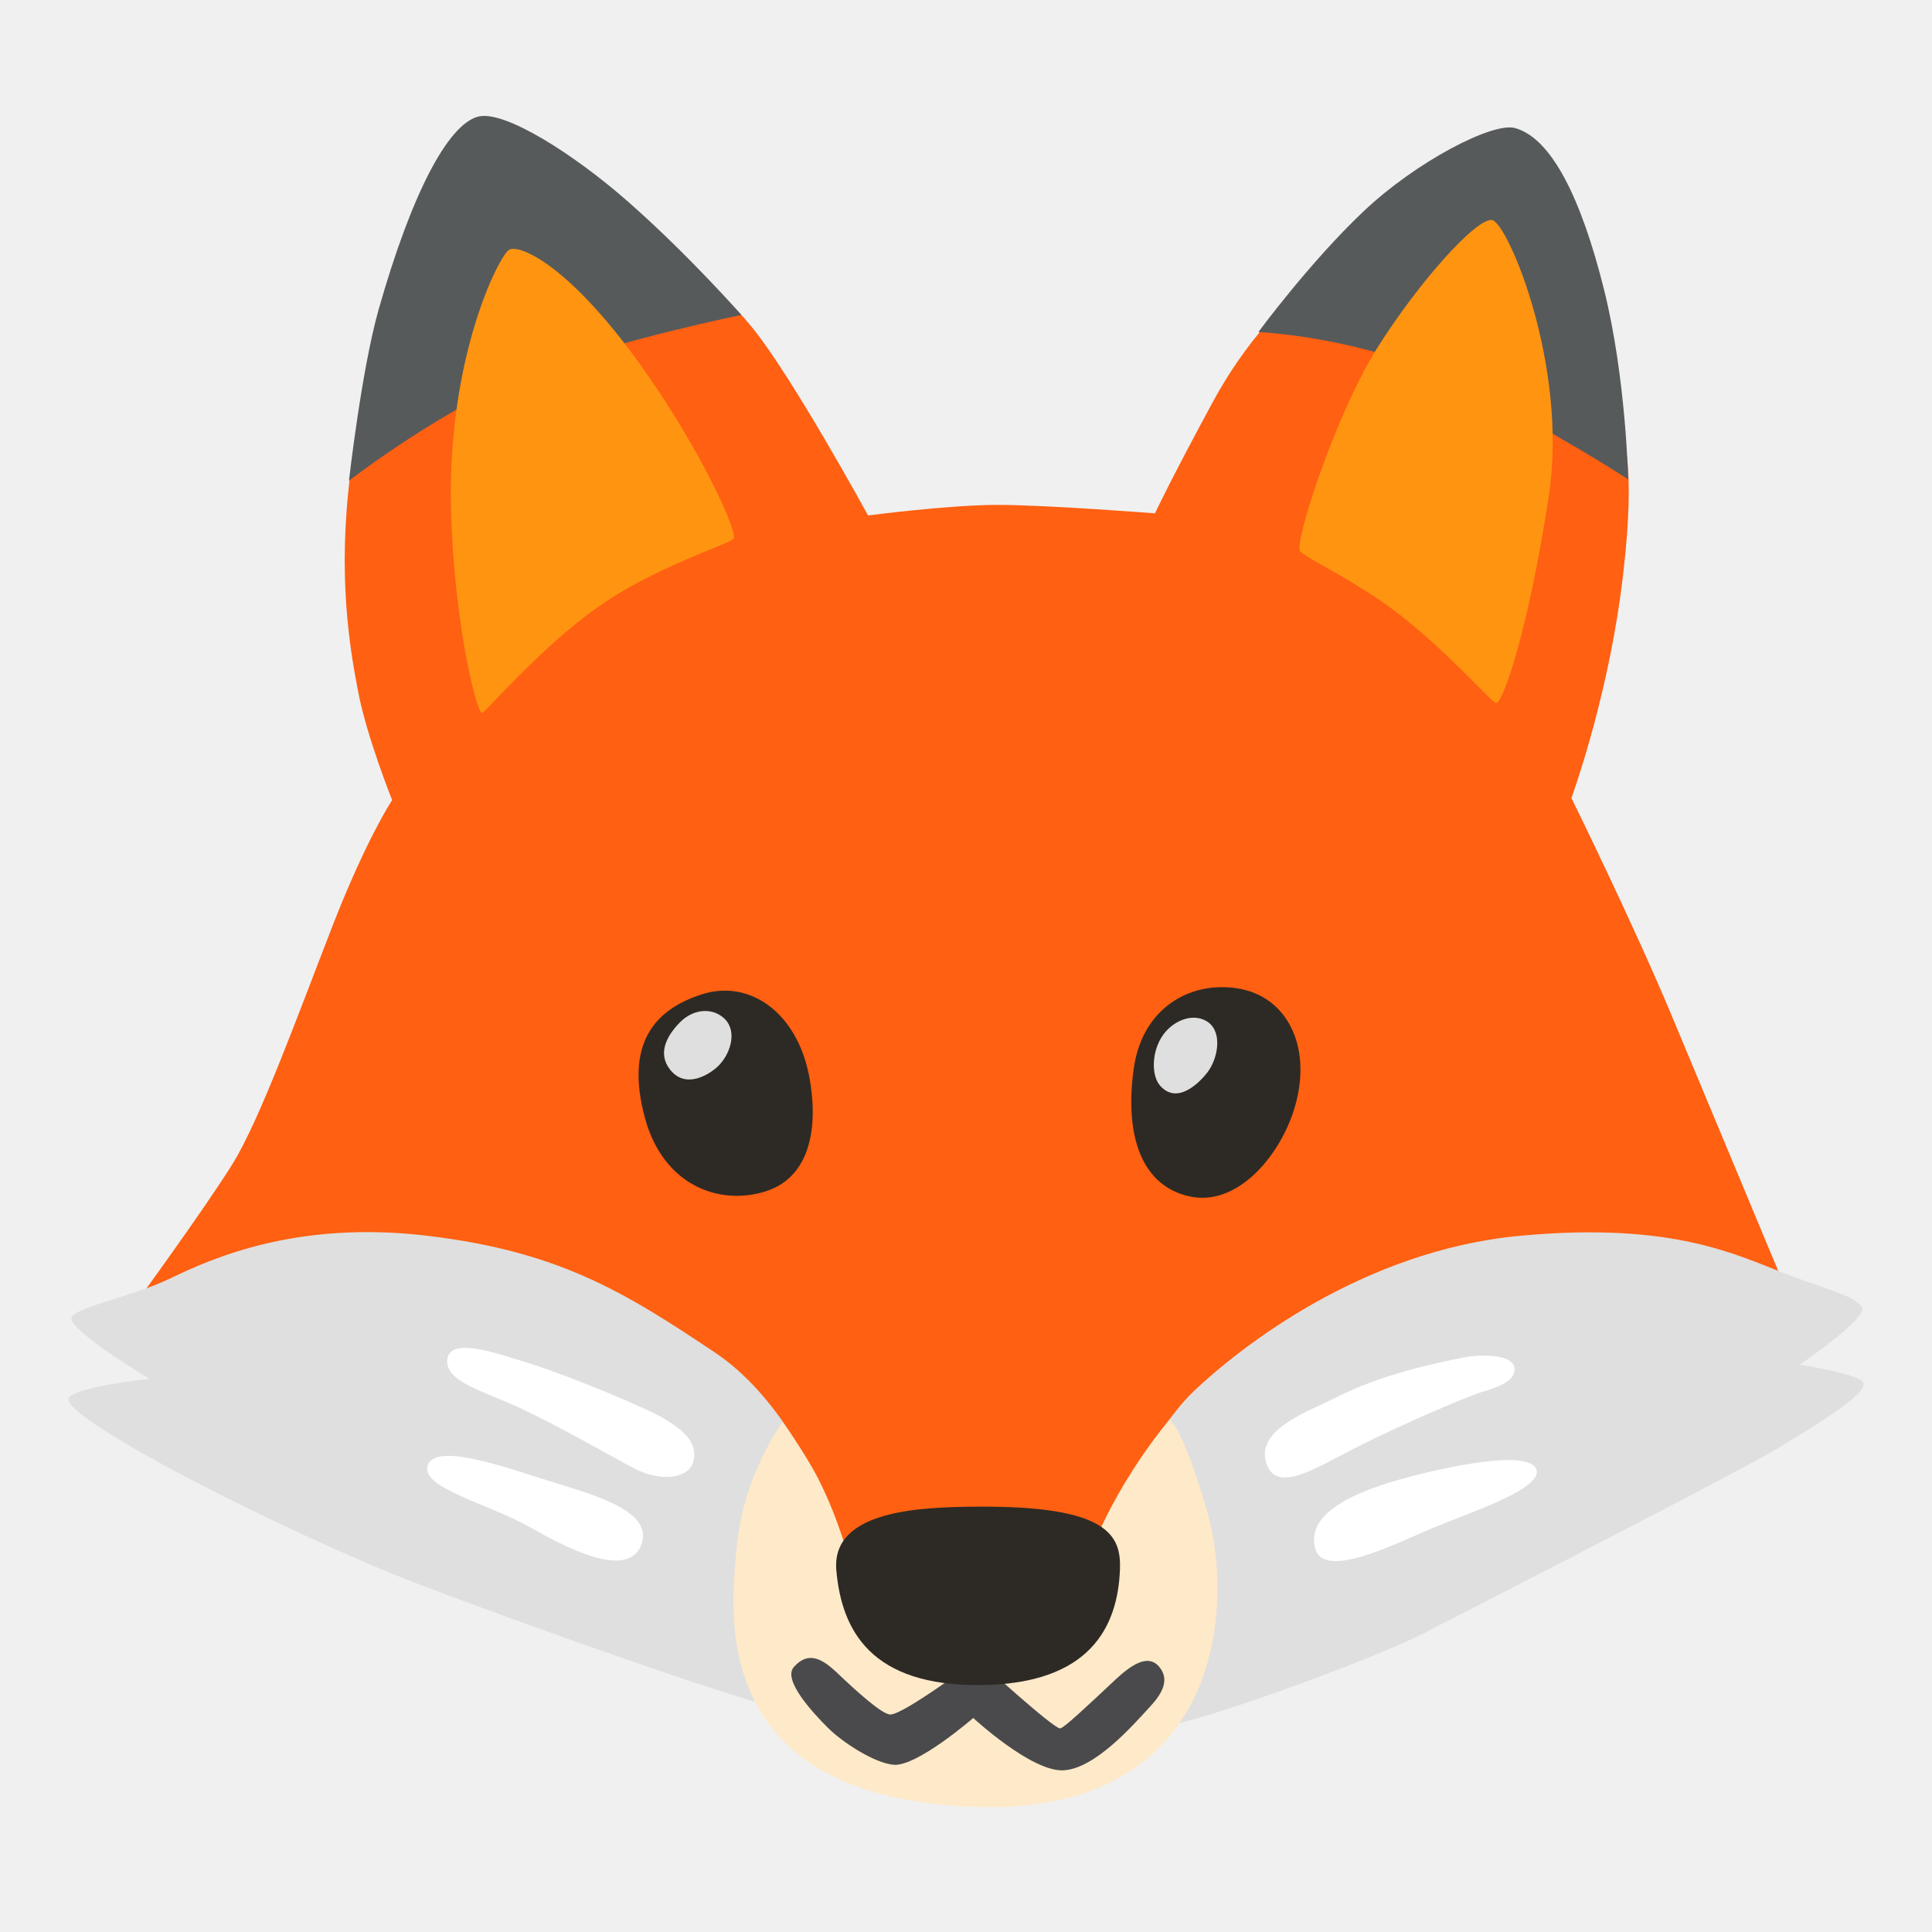
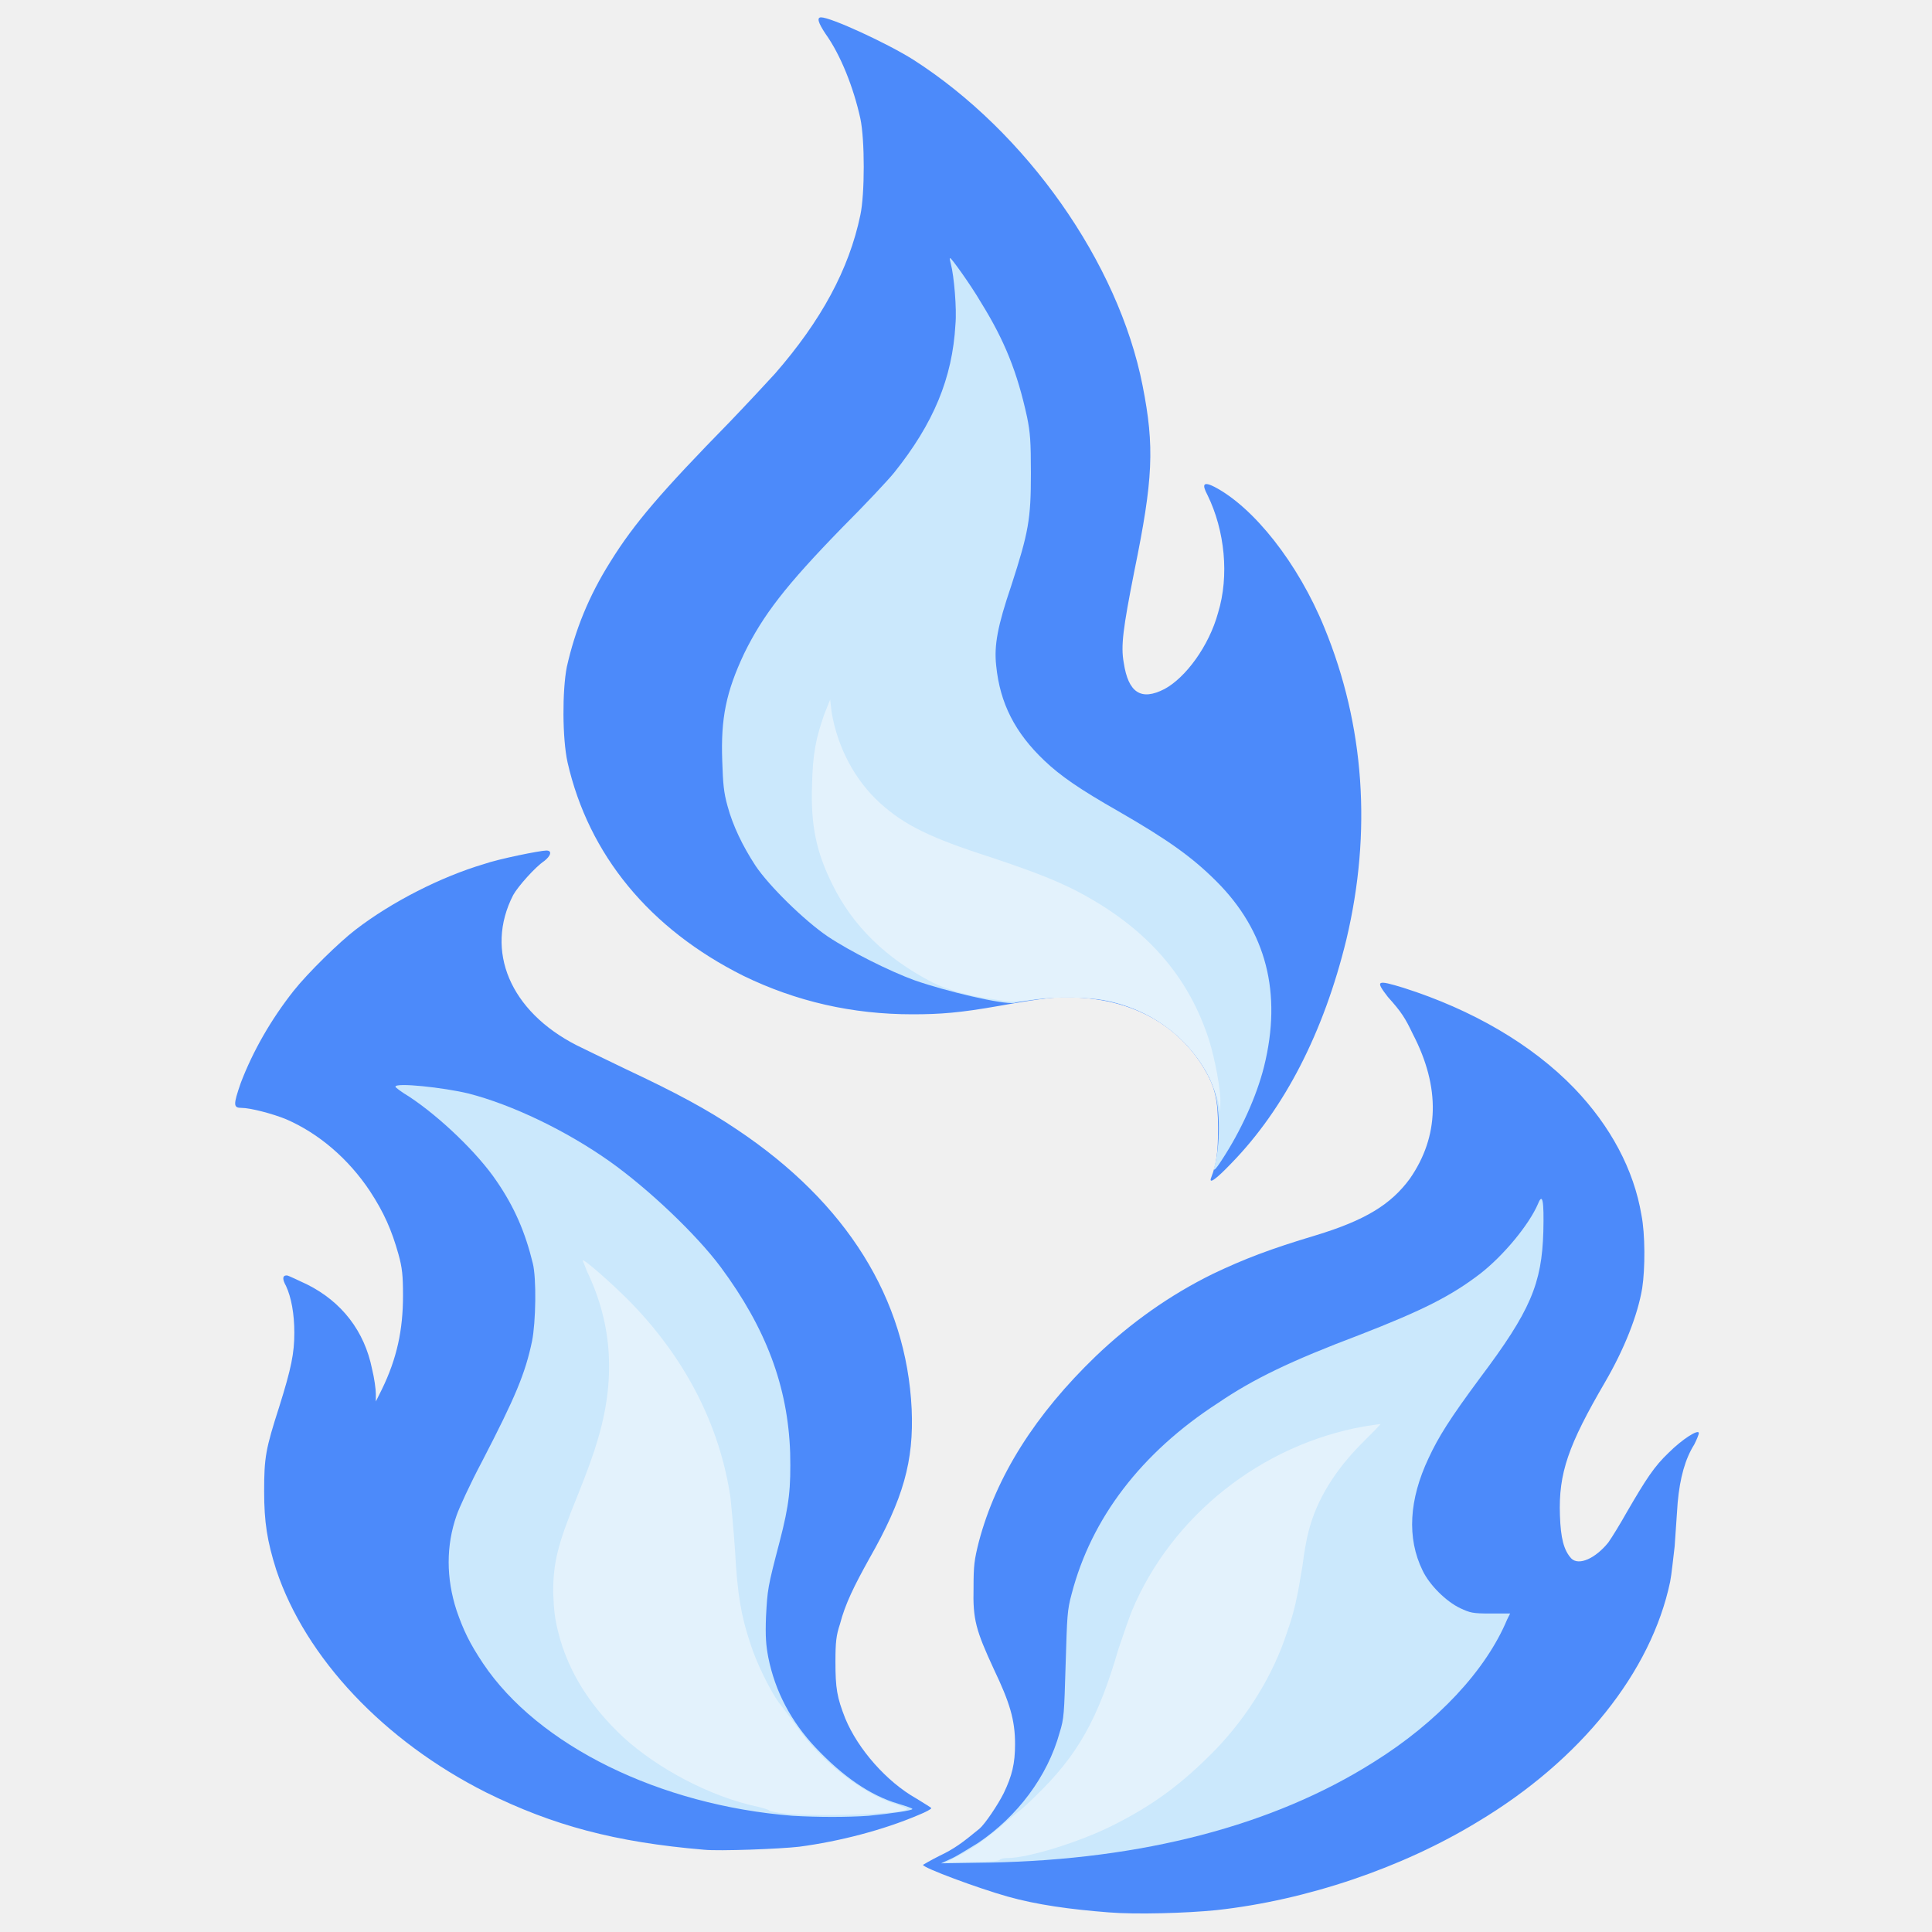
- <svg xmlns="http://www.w3.org/2000/svg" viewBox="0 0 128 128">
-   <path fill="#ff6011" d="m45.83 104.96l32.52 4.5l39.84-24.35s-4.93-11.83-7.46-17.88s-6.62-14.36-6.62-14.36s2.23-6.07 3.24-13.37c1.17-8.49.14-10.65.14-10.65l-21.21-9.67s-3.14 2.3-5.96 7.51s-3.8 7.32-3.8 7.32s-7.18-.56-10.42-.56s-8.59.7-8.59.7s-5.07-9.29-7.74-12.53s-6.85-6.38-6.85-6.38s-18.86 9.39-19.71 16.14s-.05 11.5.52 14.45c.56 2.96 2.25 7.18 2.25 7.18s-1.69 2.53-3.94 8.31s-4.79 12.81-6.62 15.77s-6.76 9.71-6.76 9.71z" />
-   <path fill="#575a5b" d="M31.66 7.73c-2.02.56-4.41 5.16-6.57 12.76c-1.14 4.01-1.97 11.36-1.97 11.36s6.66-5.16 12.58-7.32s13.42-3.66 13.42-3.66s-3.45-3.94-7.51-7.51c-3.51-3.09-8.21-6.11-9.95-5.63m68.7.75c-1.46-.39-6.49 2.18-10.04 5.54S83.37 22 83.37 22s7.13.28 13.61 3.57c6.48 3.28 10.89 6.19 10.89 6.19s-.14-6.74-1.6-12.58c-1.5-6.01-3.47-10.04-5.91-10.7" />
-   <path fill="#ff9411" d="M33.73 16.55c-.66.38-4.1 7.11-3.85 17.18c.19 7.51 1.69 13.51 2.06 13.51c.19 0 3.84-4.33 7.7-7.04s8.82-4.19 8.96-4.52c.28-.66-2.86-7.21-7.08-12.74s-7.14-6.76-7.79-6.39m52.37 19.9c-.21-.96 2.44-9.1 5.16-13.42s6.57-8.63 7.6-8.45c1.03.19 5.07 9.67 3.75 18.3c-1.31 8.63-3 13.61-3.47 13.7c-.26.05-3.04-3.25-6.48-5.91c-2.86-2.22-6.48-3.84-6.56-4.22" />
-   <path fill="#dfdfdf" d="M4.73 87.41c-.15-.74 3.85-1.41 6.57-2.72s8.35-3.85 16.99-2.82c8.63 1.03 12.97 3.63 19.15 7.79c6.19 4.18 8.92 13.98 8.92 13.98l14.17 3s4.93-11.03 8.54-14.45c3.03-2.88 11.2-9.36 21.68-10.32c10.23-.94 14.36 1.31 17.83 2.63c2.4.91 4.5 1.41 4.79 2.16c.28.75-4.13 3.75-4.13 3.75s4.13.66 4.22 1.22c.14.84-3.1 2.72-5.35 4.13s-18 9.47-23.84 12.48c-3.1 1.6-15.49 6.19-17.36 6.1c-1.88-.09-23.84-1.13-25.34-1.22s-16.24-5.26-23.84-8.17C19.3 101.73 4.19 94.07 4.55 92.66c.19-.75 5.35-1.31 5.35-1.31s-4.99-3-5.17-3.94" />
-   <path fill="#fee9c9" d="M64.13 119.7c16.97.83 17.64-13.42 15.86-19.52s-2.53-6.1-2.53-6.1s-3.61 4.18-5.44 9.39c-.57 1.63-15.67.19-15.67.19s-.75-3-2.16-5.73c-.93-1.8-2.35-3.71-2.35-3.71s-2.53 3.43-3 8.02c-.47 4.6-1.97 16.61 15.29 17.46" />
-   <path fill="#4a4a4c" d="M52.59 110.45c-.75.86 1.27 3.03 2.25 4.01c.99.99 3.1 2.35 4.36 2.46c1.55.14 5.28-3.1 5.28-3.1s3.82 3.54 5.94 3.47c2.11-.07 4.69-3.05 5.61-4.04c.56-.61 1.67-1.75.77-2.82c-.77-.92-1.94-.04-2.89.84c-1.96 1.84-3.4 3.19-3.66 3.24c-.42.07-5.49-4.58-5.49-4.58s-4.86 3.66-5.77 3.66c-.55 0-2.24-1.53-3.59-2.82c-.87-.8-1.82-1.45-2.81-.32" />
-   <path fill="#2d2a25" d="M64.7 99.82c-3.66.03-9.64.21-9.29 4.22s2.32 7.67 9.57 7.6s9.08-3.87 9.22-7.67c.08-2.25-.77-4.22-9.5-4.15" />
-   <path fill="#fff" d="M45.9 96.94c-.33.99-2.11 1.27-3.87.35s-5-2.82-7.74-4.08c-2.3-1.06-4.86-1.69-4.65-3.17s3.17-.42 5.63.35s7.53 2.89 8.59 3.52s2.54 1.55 2.04 3.03m-9.71 1.12c-2.76-.87-7.62-2.61-7.88-.84c-.21 1.41 4.01 2.4 6.76 3.94c2.39 1.34 6.65 3.64 7.46 1.06c.7-2.26-3.67-3.31-6.34-4.16m47.79-.91c.78 1.76 3.4-.01 6.05-1.34c3.1-1.55 7.18-3.31 8.38-3.66s2.11-.84 1.9-1.62c-.21-.77-2.1-.86-3.52-.56c-2.04.42-5.35 1.13-8.24 2.6c-1.81.93-5.62 2.18-4.57 4.58m3.17 5.49c.62 2.07 5.56-.49 7.95-1.48s7.11-2.53 6.69-3.8c-.48-1.43-6.48-.02-8.17.42c-2.39.63-7.31 2.04-6.47 4.86" />
-   <path fill="#2d2a25" d="M85.67 73.71c-.99 2.96-3.71 6.22-6.83 5.56s-4.36-3.87-3.73-8.45c.59-4.27 4.06-5.94 7.18-5.28s4.75 4.07 3.38 8.17M53.6 71.25c.6 3.06.27 6.66-2.84 7.67c-3.11 1-6.82-.39-8.03-4.85c-1.34-4.94.65-7.19 3.76-8.19c3.12-1.01 6.27 1.13 7.11 5.37" />
-   <path fill="#dfdfdf" d="M48.02 67.51c.86.86.35 2.39-.49 3.17c-.51.47-2.11 1.55-3.17.14c-.78-1.04-.21-2.18.7-3.1c.91-.91 2.18-.98 2.96-.21m32.02.21c.98.71.64 2.46-.07 3.36c-.43.55-1.93 2.17-3.1.86c-.63-.71-.56-2.33.19-3.38c.76-1.04 2.09-1.47 2.98-.84" />
+ <svg xmlns="http://www.w3.org/2000/svg" viewBox="0 0 256 256">
+   <path fill="#4c8afa" d="M146.9,253.4C141.8,253.0 137.4,252.4 133.5,251.3C129.6,250.2 122.3,247.5 122.3,247.1C122.3,247.1 123.3,246.5 124.5,245.9C126.4,245.0 127.5,244.2 129.8,242.3C130.5,241.7 132.2,239.2 133.0,237.6C134.1,235.3 134.5,233.7 134.5,231.1C134.5,227.9 133.8,225.6 131.7,221.2C129.3,216.0 128.9,214.6 129.0,210.4C129.0,207.4 129.1,206.7 129.7,204.3C132.0,195.6 137.2,187.4 145.2,179.7C149.8,175.3 155.0,171.6 160.7,168.8C164.9,166.8 168.3,165.5 174.3,163.7C180.9,161.7 184.3,159.6 186.8,156.2C190.7,150.6 190.9,144.1 187.2,137.0C186.2,134.9 185.7,134.1 183.9,132.1C182.2,129.9 182.4,129.8 186.0,130.9C195.1,133.8 203.0,138.4 208.6,144.2C213.4,149.2 216.5,155.0 217.5,161.0C218.0,163.5 218.0,168.1 217.6,170.7C217.0,174.3 215.2,178.8 212.7,183.1C207.8,191.5 206.5,195.2 206.7,200.8C206.8,203.8 207.2,205.4 208.2,206.5C209.2,207.5 211.4,206.5 213.1,204.4C213.6,203.7 214.7,201.9 215.6,200.3C218.1,196.0 219.2,194.3 221.1,192.5C222.9,190.7 225.1,189.3 225.1,189.9C225.1,190.1 224.8,190.8 224.5,191.4C223.3,193.3 222.6,195.8 222.3,199.1C222.2,200.7 222.0,203.3 221.9,204.9C221.7,206.5 221.5,208.6 221.3,209.6C218.8,221.5 209.5,233.2 195.8,241.4C185.8,247.5 173.1,251.8 161.2,253.1C157.3,253.5 150.5,253.7 146.9,253.4ZM93.3,245.1C81.5,244.1 73.3,241.9 64.4,237.5C50.9,230.7 40.5,219.7 36.6,208.0C35.4,204.2 35.0,201.7 35.0,197.6C35.0,193.1 35.2,192.0 37.0,186.4C38.6,181.3 39.0,179.3 39.0,176.6C39.0,174.1 38.6,171.9 37.9,170.4C37.4,169.5 37.4,169.0 38.0,169.0C38.2,169.0 39.4,169.6 40.7,170.2C45.3,172.5 48.3,176.4 49.3,181.4C49.6,182.6 49.8,184.1 49.8,184.7L49.8,185.7L50.6,184.1C52.6,180.0 53.4,176.2 53.4,171.7C53.4,169.0 53.3,168.0 52.8,166.2C51.9,163.0 50.9,160.7 49.0,157.8C46.2,153.6 42.3,150.2 37.9,148.3C36.2,147.6 33.2,146.8 32.0,146.8C30.9,146.8 30.9,146.4 31.9,143.5C33.5,139.3 35.9,135.1 38.9,131.3C40.8,128.9 45.0,124.8 47.1,123.2C51.9,119.5 58.4,116.2 64.1,114.5C66.1,113.8 71.6,112.7 72.4,112.7C73.2,112.7 73.0,113.4 72.1,114.1C70.9,114.9 68.6,117.5 68.0,118.6C64.2,126.0 67.6,134.0 76.4,138.5C77.2,138.9 80.1,140.3 83.0,141.7C89.6,144.8 93.7,147.0 97.7,149.7C112.2,159.4 120.1,172.1 120.8,186.7C121.1,193.6 119.7,198.6 115.2,206.5C113.2,210.1 112.0,212.5 111.3,215.2C110.8,216.7 110.7,217.6 110.7,220.2C110.7,223.7 110.9,224.9 112.0,227.7C113.7,231.8 117.5,236.1 121.4,238.3C122.5,239.0 123.4,239.5 123.4,239.6C123.4,239.7 122.7,240.1 121.7,240.5C117.0,242.5 111.2,244.0 105.9,244.7C103.3,245.0 95.3,245.3 93.3,245.1ZM160.5,156.0C161.2,154.2 161.4,152.6 161.4,149.5C161.4,145.7 161.0,144.0 159.5,141.5C156.1,135.9 150.3,132.6 143.0,132.2C140.3,132.0 138.5,132.2 132.3,133.3C127.2,134.2 124.6,134.4 120.9,134.4C112.9,134.4 105.5,132.7 98.5,129.3C86.1,123.1 78.0,113.3 75.2,101.0C74.5,97.8 74.5,91.5 75.1,88.4C76.2,83.5 78.0,79.0 80.9,74.4C84.0,69.4 87.6,65.2 96.7,55.9C99.0,53.5 101.7,50.6 102.7,49.5C108.8,42.5 112.5,35.7 114.0,28.5C114.6,25.7 114.6,18.5 114.0,15.7C113.1,11.6 111.4,7.3 109.4,4.5C108.4,3.0 108.2,2.3 108.8,2.3C110.1,2.3 117.5,5.7 121.0,7.9C136.0,17.5 148.2,34.8 151.4,51.1C153.0,59.2 152.8,63.5 150.3,75.7C148.8,83.3 148.5,85.6 148.9,87.8C149.5,91.8 151.2,92.9 154.3,91.3C157.1,89.8 160.2,85.6 161.4,81.2C162.9,76.3 162.3,70.3 160.0,65.6C159.2,64.1 159.5,63.8 160.9,64.5C166.1,67.2 172.0,74.6 175.5,83.2C180.8,96.1 181.8,110.2 178.4,124.5C175.4,136.8 170.2,146.9 163.2,154.1C161.1,156.3 160.1,157.0 160.5,156.0Z" />
+   <path fill="#cbe8fc" d="M126.0,246.3C126.7,246.0 128.3,245.0 129.6,244.2C134.8,240.7 138.8,235.4 140.4,229.6C141.0,227.7 141.0,227.1 141.2,220.6C141.4,214.1 141.4,213.4 142.0,211.2C144.6,201.2 151.2,192.5 161.4,185.9C166.1,182.7 171.1,180.3 180.1,176.9C188.6,173.6 192.3,171.7 196.1,168.8C199.2,166.4 202.6,162.3 203.8,159.5C204.4,158.0 204.6,159.1 204.5,163.2C204.3,170.1 202.8,173.7 196.1,182.6C192.1,188.0 190.6,190.4 189.3,193.2C186.7,198.7 186.4,203.8 188.5,208.1C189.4,210.0 191.6,212.2 193.5,213.1C194.8,213.7 195.1,213.8 197.5,213.8L200.1,213.8L199.7,214.6C196.9,221.3 190.5,228.2 182.0,233.5C168.7,241.9 151.4,246.4 131.2,246.8L124.7,246.9L126.0,246.3ZM105.0,240.6C87.4,239.2 71.3,231.3 64.0,220.4C62.2,217.7 61.4,216.0 60.5,213.4C59.1,209.1 59.1,204.8 60.5,200.8C60.8,199.9 62.3,196.6 63.9,193.6C68.3,185.1 69.6,182.0 70.5,177.7C71.0,175.2 71.1,169.4 70.6,167.4C69.6,163.3 68.2,160.0 65.8,156.5C63.3,152.8 58.3,148.0 54.2,145.3C53.2,144.7 52.4,144.1 52.4,144.0C52.3,143.4 58.8,144.1 62.1,144.9C67.9,146.4 75.0,149.8 80.8,153.9C86.0,157.6 92.3,163.6 95.5,167.9C101.5,176.0 104.4,183.7 104.7,192.5C104.8,197.2 104.6,199.3 103.3,204.3C101.7,210.4 101.7,210.6 101.5,214.2C101.4,216.9 101.5,218.0 101.8,219.6C102.7,224.1 104.8,228.1 108.1,231.6C111.7,235.4 115.3,237.9 119.0,239.0C120.0,239.3 120.9,239.6 120.9,239.7C120.9,239.9 118.1,240.3 115.1,240.6C112.3,240.8 108.4,240.8 105.0,240.6ZM160.9,154.6C161.7,151.9 161.7,147.0 160.9,144.5C160.3,142.5 159.0,140.4 157.3,138.5C152.8,133.5 145.6,131.3 137.6,132.4C136.0,132.6 134.6,132.8 134.4,132.9C132.8,133.1 125.5,131.4 121.2,129.9C117.9,128.7 112.7,126.1 109.7,124.1C106.6,122.0 101.9,117.4 100.1,114.7C98.4,112.1 97.1,109.4 96.4,106.8C95.9,105.0 95.8,103.9 95.7,100.8C95.5,95.2 96.2,91.7 98.6,86.6C101.1,81.5 104.1,77.6 111.6,69.9C114.6,66.9 117.7,63.6 118.5,62.6C123.7,56.1 126.2,50.1 126.6,43.0C126.8,40.9 126.4,36.5 126.0,35.0C125.9,34.6 125.8,34.2 125.9,34.2C126.0,34.1 128.6,37.7 130.0,40.1C133.1,45.1 134.8,49.3 136.1,55.3C136.5,57.3 136.6,58.4 136.6,62.7C136.6,68.8 136.3,70.5 134.0,77.6C132.2,82.9 131.7,85.5 132.0,88.2C132.5,93.2 134.5,97.1 138.4,100.8C140.5,102.8 143.1,104.6 148.2,107.5C154.8,111.3 158.0,113.6 161.2,116.8C167.8,123.4 169.9,131.6 167.5,141.3C166.5,145.3 164.4,149.9 161.9,153.7C161.0,155.1 160.7,155.3 160.9,154.6Z" />
+   <path fill="#e3f2fc" d="M126.6,246.1C128.8,245.0 130.2,244.0 132.5,242.1C133.7,241.0 134.9,240.1 135.0,240.0C135.2,239.9 136.2,239.0 137.2,238.0C142.8,232.6 145.5,227.8 148.2,218.5C148.8,216.7 149.6,214.4 150.0,213.4C155.3,200.8 167.2,191.4 180.8,189.0C182.0,188.8 182.9,188.7 182.9,188.7C183.0,188.7 181.9,189.8 180.5,191.2C176.8,194.9 174.4,198.9 173.4,202.9C173.2,203.6 172.8,205.6 172.6,207.4C171.9,211.7 171.5,213.6 170.5,216.4C168.7,221.9 165.4,227.3 161.1,231.8C156.6,236.4 152.8,239.2 147.4,241.9C143.0,244.1 136.2,246.2 133.5,246.2C133.0,246.2 132.6,246.3 132.5,246.4C132.5,246.6 131.1,246.7 128.9,246.7L125.3,246.8L126.6,246.1ZM104.0,240.3C103.0,240.2 102.0,240.0 101.9,239.9C101.9,239.8 101.2,239.6 100.4,239.4C94.2,238.1 87.2,234.4 82.6,230.2C78.2,226.1 75.3,221.5 74.0,216.4C73.5,214.4 73.4,213.5 73.3,211.0C73.3,207.0 73.9,204.6 76.6,198.0C77.7,195.3 78.8,192.2 79.1,191.1C81.6,183.0 81.2,175.6 77.8,168.5C77.5,167.7 77.2,167.0 77.2,167.0C77.4,166.8 81.1,170.1 83.3,172.3C90.8,179.9 95.4,188.9 96.8,198.5C96.9,199.5 97.2,202.6 97.4,205.5C97.7,211.2 98.2,214.1 99.4,217.7C100.2,220.3 102.1,224.1 103.2,225.6C103.7,226.2 104.7,227.6 105.6,228.8C108.8,233.4 114.2,237.6 118.5,239.0C119.4,239.3 120.2,239.6 120.2,239.7C120.2,240.3 108.8,240.8 104.0,240.3ZM161.4,145.9C161.2,145.1 160.7,143.8 160.3,142.9C157.8,137.9 153.2,134.2 147.3,132.7C144.9,132.1 139.7,132.0 136.4,132.5C134.6,132.8 134.0,132.8 131.6,132.4C128.4,132.0 125.4,131.1 123.6,130.2C117.4,127.0 113.0,122.7 110.3,117.2C108.2,113.0 107.4,109.4 107.6,104.0C107.7,99.8 108.1,97.9 109.2,94.7L110.0,92.7L110.2,94.4C111.0,99.1 113.3,103.4 116.6,106.4C119.8,109.3 123.2,111.0 131.3,113.6C137.6,115.7 140.5,116.9 143.3,118.4C152.0,123.1 157.5,129.4 160.2,137.8C161.0,140.3 161.8,144.7 161.7,146.1L161.7,147.2L161.4,145.9Z" />
</svg>
